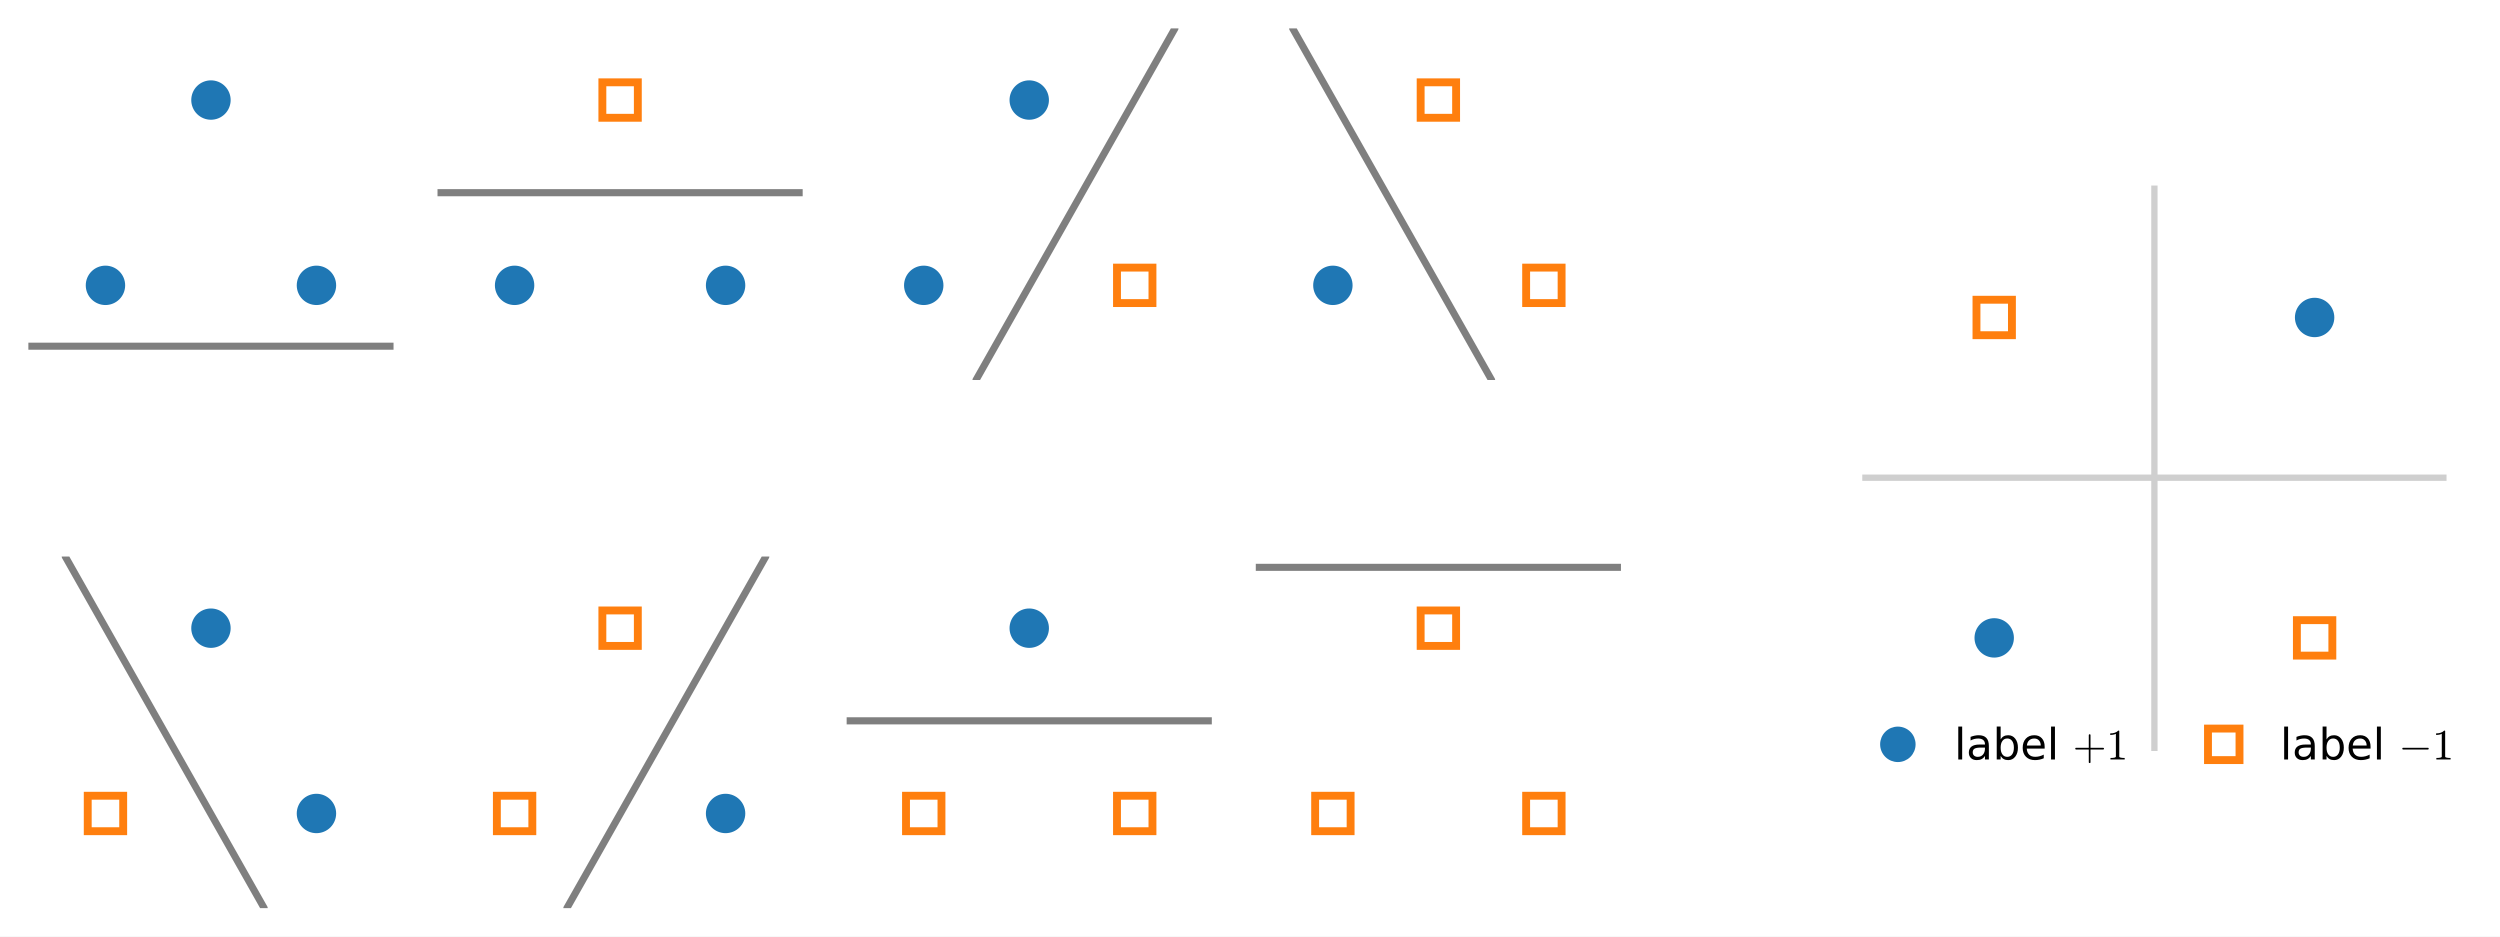
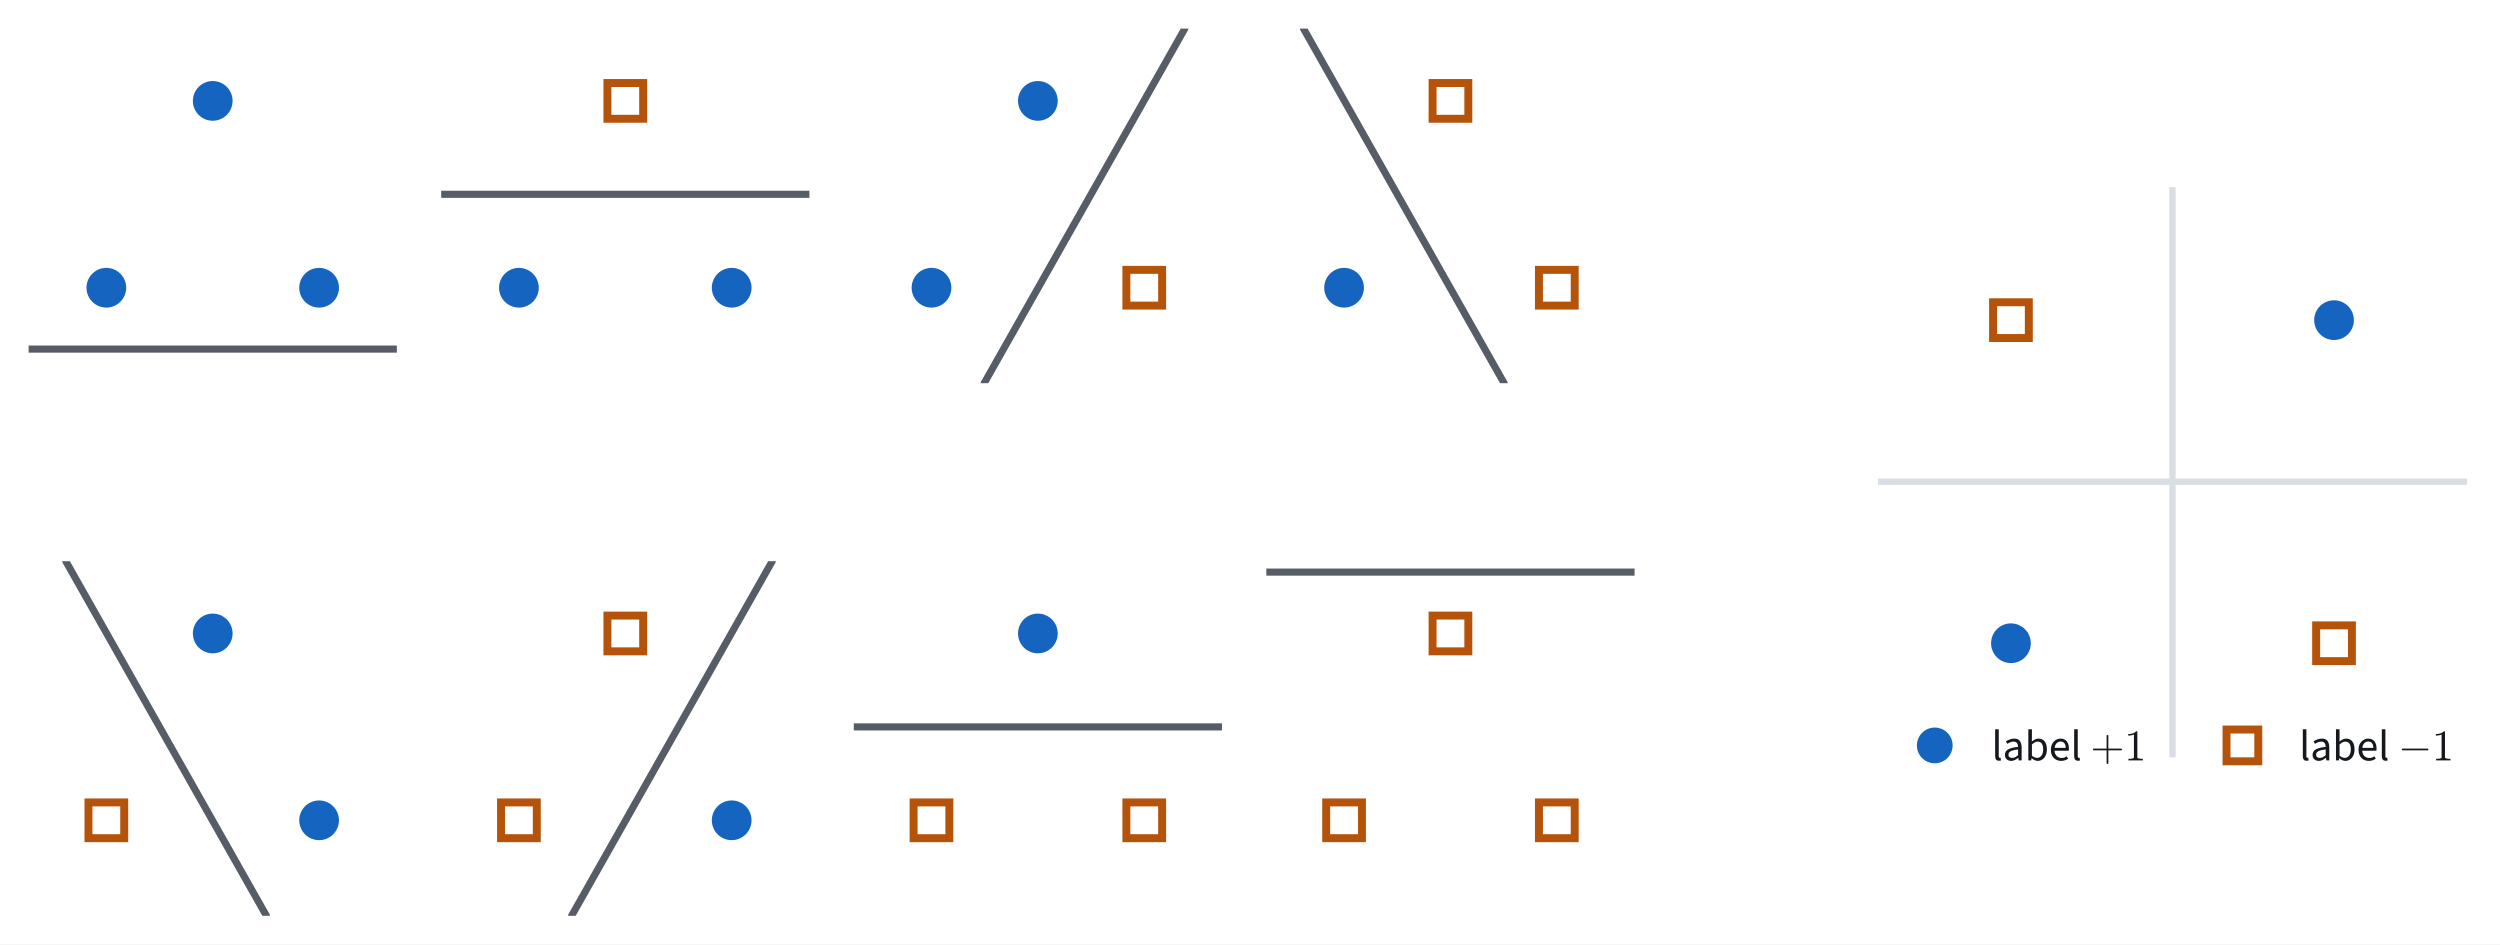
- <svg xmlns="http://www.w3.org/2000/svg" xmlns:xlink="http://www.w3.org/1999/xlink" width="634.567pt" height="237.713pt" viewBox="0 0 634.567 237.713" version="1.1">
+ <svg xmlns="http://www.w3.org/2000/svg" xmlns:xlink="http://www.w3.org/1999/xlink" width="629.287pt" height="237.713pt" viewBox="0 0 629.287 237.713" version="1.1">
  <defs>
    <style type="text/css">*{stroke-linejoin: round; stroke-linecap: butt}</style>
  </defs>
  <g id="figure_1">
    <g id="patch_1">
-       <path d="M 0 237.713  L 634.567 237.713  L 634.567 0  L 0 0  z " style="fill: #ffffff" />
+       <path d="M 0 237.713  L 629.287 237.713  L 629.287 0  L 0 0  z " style="fill: #ffffff" />
    </g>
    <g id="axes_1">
      <g id="line2d_1">
-         <path d="M 7.2 87.876  L 99.891 87.876  " clip-path="url(#pe21d91726f)" style="fill: none; stroke: #7f7f7f; stroke-width: 1.8; stroke-linecap: round" />
+         <path d="M 7.2 87.876  L 99.891 87.876  " clip-path="url(#pe21d91726f)" style="fill: none; stroke: #565d66; stroke-width: 1.8; stroke-linecap: round" />
      </g>
      <g id="line2d_2">
        <defs>
-           <path id="m4571dc140a" d="M 0 4.5  C 1.193 4.5 2.338 4.026 3.182 3.182  C 4.026 2.338 4.5 1.193 4.5 0  C 4.5 -1.193 4.026 -2.338 3.182 -3.182  C 2.338 -4.026 1.193 -4.5 0 -4.5  C -1.193 -4.5 -2.338 -4.026 -3.182 -3.182  C -4.026 -2.338 -4.5 -1.193 -4.5 0  C -4.5 1.193 -4.026 2.338 -3.182 3.182  C -2.338 4.026 -1.193 4.5 0 4.5  z " style="stroke: #1f77b4" />
+           <path id="mdbfa9deecd" d="M 0 4.5  C 1.193 4.5 2.338 4.026 3.182 3.182  C 4.026 2.338 4.5 1.193 4.5 0  C 4.5 -1.193 4.026 -2.338 3.182 -3.182  C 2.338 -4.026 1.193 -4.5 0 -4.5  C -1.193 -4.5 -2.338 -4.026 -3.182 -3.182  C -4.026 -2.338 -4.5 -1.193 -4.5 0  C -4.5 1.193 -4.026 2.338 -3.182 3.182  C -2.338 4.026 -1.193 4.5 0 4.5  z " style="stroke: #1565c0" />
        </defs>
        <g clip-path="url(#pe21d91726f)">
-           <use xlink:href="#m4571dc140a" x="26.768" y="72.427" style="fill: #1f77b4; stroke: #1f77b4" />
+           <use xlink:href="#mdbfa9deecd" x="26.768" y="72.427" style="fill: #1565c0; stroke: #1565c0" />
        </g>
      </g>
      <g id="line2d_3">
        <g clip-path="url(#pe21d91726f)">
-           <use xlink:href="#m4571dc140a" x="80.323" y="72.427" style="fill: #1f77b4; stroke: #1f77b4" />
+           <use xlink:href="#mdbfa9deecd" x="80.323" y="72.427" style="fill: #1565c0; stroke: #1565c0" />
        </g>
      </g>
      <g id="line2d_4">
        <g clip-path="url(#pe21d91726f)">
-           <use xlink:href="#m4571dc140a" x="53.546" y="25.395" style="fill: #1f77b4; stroke: #1f77b4" />
+           <use xlink:href="#mdbfa9deecd" x="53.546" y="25.395" style="fill: #1565c0; stroke: #1565c0" />
        </g>
      </g>
    </g>
    <g id="axes_2">
      <g id="line2d_5">
-         <path d="M 111.051 48.911  L 203.742 48.911  " clip-path="url(#pe179f1626b)" style="fill: none; stroke: #7f7f7f; stroke-width: 1.8; stroke-linecap: round" />
+         <path d="M 111.051 48.911  L 203.742 48.911  " clip-path="url(#pe179f1626b)" style="fill: none; stroke: #565d66; stroke-width: 1.8; stroke-linecap: round" />
      </g>
      <g id="line2d_6">
        <g clip-path="url(#pe179f1626b)">
-           <use xlink:href="#m4571dc140a" x="130.619" y="72.427" style="fill: #1f77b4; stroke: #1f77b4" />
+           <use xlink:href="#mdbfa9deecd" x="130.619" y="72.427" style="fill: #1565c0; stroke: #1565c0" />
        </g>
      </g>
      <g id="line2d_7">
        <g clip-path="url(#pe179f1626b)">
-           <use xlink:href="#m4571dc140a" x="184.174" y="72.427" style="fill: #1f77b4; stroke: #1f77b4" />
+           <use xlink:href="#mdbfa9deecd" x="184.174" y="72.427" style="fill: #1565c0; stroke: #1565c0" />
        </g>
      </g>
      <g id="line2d_8">
        <defs>
-           <path id="m6db43e6c05" d="M -4.5 4.5  L 4.5 4.5  L 4.5 -4.5  L -4.5 -4.5  z " style="stroke: #ff7f0e; stroke-width: 2; stroke-linejoin: miter" />
+           <path id="m71c13dfa9a" d="M -4.5 4.5  L 4.5 4.5  L 4.5 -4.5  L -4.5 -4.5  z " style="stroke: #b45309; stroke-width: 2; stroke-linejoin: miter" />
        </defs>
        <g clip-path="url(#pe179f1626b)">
-           <use xlink:href="#m6db43e6c05" x="157.397" y="25.395" style="fill: #ffffff; stroke: #ff7f0e; stroke-width: 2; stroke-linejoin: miter" />
+           <use xlink:href="#m71c13dfa9a" x="157.397" y="25.395" style="fill: #ffffff; stroke: #b45309; stroke-width: 2; stroke-linejoin: miter" />
        </g>
      </g>
    </g>
    <g id="axes_3">
      <g id="line2d_9">
-         <path d="M 247.735 96.458  L 298.235 7.2  " clip-path="url(#p7435355a81)" style="fill: none; stroke: #7f7f7f; stroke-width: 1.8; stroke-linecap: round" />
+         <path d="M 247.735 96.458  L 298.235 7.2  " clip-path="url(#p7435355a81)" style="fill: none; stroke: #565d66; stroke-width: 1.8; stroke-linecap: round" />
      </g>
      <g id="line2d_10">
        <g clip-path="url(#p7435355a81)">
-           <use xlink:href="#m4571dc140a" x="234.47" y="72.427" style="fill: #1f77b4; stroke: #1f77b4" />
+           <use xlink:href="#mdbfa9deecd" x="234.47" y="72.427" style="fill: #1565c0; stroke: #1565c0" />
        </g>
      </g>
      <g id="line2d_11">
        <g clip-path="url(#p7435355a81)">
-           <use xlink:href="#m6db43e6c05" x="288.025" y="72.427" style="fill: #ffffff; stroke: #ff7f0e; stroke-width: 2; stroke-linejoin: miter" />
+           <use xlink:href="#m71c13dfa9a" x="288.025" y="72.427" style="fill: #ffffff; stroke: #b45309; stroke-width: 2; stroke-linejoin: miter" />
        </g>
      </g>
      <g id="line2d_12">
        <g clip-path="url(#p7435355a81)">
-           <use xlink:href="#m4571dc140a" x="261.248" y="25.395" style="fill: #1f77b4; stroke: #1f77b4" />
+           <use xlink:href="#mdbfa9deecd" x="261.248" y="25.395" style="fill: #1565c0; stroke: #1565c0" />
        </g>
      </g>
    </g>
    <g id="axes_4">
      <g id="line2d_13">
-         <path d="M 378.611 96.458  L 328.111 7.2  " clip-path="url(#p0afab13fc4)" style="fill: none; stroke: #7f7f7f; stroke-width: 1.8; stroke-linecap: round" />
+         <path d="M 378.611 96.458  L 328.111 7.2  " clip-path="url(#p0afab13fc4)" style="fill: none; stroke: #565d66; stroke-width: 1.8; stroke-linecap: round" />
      </g>
      <g id="line2d_14">
        <g clip-path="url(#p0afab13fc4)">
-           <use xlink:href="#m4571dc140a" x="338.321" y="72.427" style="fill: #1f77b4; stroke: #1f77b4" />
+           <use xlink:href="#mdbfa9deecd" x="338.321" y="72.427" style="fill: #1565c0; stroke: #1565c0" />
        </g>
      </g>
      <g id="line2d_15">
        <g clip-path="url(#p0afab13fc4)">
-           <use xlink:href="#m6db43e6c05" x="391.876" y="72.427" style="fill: #ffffff; stroke: #ff7f0e; stroke-width: 2; stroke-linejoin: miter" />
+           <use xlink:href="#m71c13dfa9a" x="391.876" y="72.427" style="fill: #ffffff; stroke: #b45309; stroke-width: 2; stroke-linejoin: miter" />
        </g>
      </g>
      <g id="line2d_16">
        <g clip-path="url(#p0afab13fc4)">
-           <use xlink:href="#m6db43e6c05" x="365.099" y="25.395" style="fill: #ffffff; stroke: #ff7f0e; stroke-width: 2; stroke-linejoin: miter" />
+           <use xlink:href="#m71c13dfa9a" x="365.099" y="25.395" style="fill: #ffffff; stroke: #b45309; stroke-width: 2; stroke-linejoin: miter" />
        </g>
      </g>
    </g>
    <g id="axes_5">
      <g id="line2d_17">
-         <path d="M 67.058 230.513  L 16.558 141.255  " clip-path="url(#p4d1ac93ccf)" style="fill: none; stroke: #7f7f7f; stroke-width: 1.8; stroke-linecap: round" />
+         <path d="M 67.058 230.513  L 16.558 141.255  " clip-path="url(#p4d1ac93ccf)" style="fill: none; stroke: #565d66; stroke-width: 1.8; stroke-linecap: round" />
      </g>
      <g id="line2d_18">
        <g clip-path="url(#p4d1ac93ccf)">
-           <use xlink:href="#m6db43e6c05" x="26.768" y="206.482" style="fill: #ffffff; stroke: #ff7f0e; stroke-width: 2; stroke-linejoin: miter" />
+           <use xlink:href="#m71c13dfa9a" x="26.768" y="206.482" style="fill: #ffffff; stroke: #b45309; stroke-width: 2; stroke-linejoin: miter" />
        </g>
      </g>
      <g id="line2d_19">
        <g clip-path="url(#p4d1ac93ccf)">
-           <use xlink:href="#m4571dc140a" x="80.323" y="206.482" style="fill: #1f77b4; stroke: #1f77b4" />
+           <use xlink:href="#mdbfa9deecd" x="80.323" y="206.482" style="fill: #1565c0; stroke: #1565c0" />
        </g>
      </g>
      <g id="line2d_20">
        <g clip-path="url(#p4d1ac93ccf)">
-           <use xlink:href="#m4571dc140a" x="53.546" y="159.45" style="fill: #1f77b4; stroke: #1f77b4" />
+           <use xlink:href="#mdbfa9deecd" x="53.546" y="159.45" style="fill: #1565c0; stroke: #1565c0" />
        </g>
      </g>
    </g>
    <g id="axes_6">
      <g id="line2d_21">
-         <path d="M 143.884 230.513  L 194.384 141.255  " clip-path="url(#pe515c607db)" style="fill: none; stroke: #7f7f7f; stroke-width: 1.8; stroke-linecap: round" />
+         <path d="M 143.884 230.513  L 194.384 141.255  " clip-path="url(#pe515c607db)" style="fill: none; stroke: #565d66; stroke-width: 1.8; stroke-linecap: round" />
      </g>
      <g id="line2d_22">
        <g clip-path="url(#pe515c607db)">
-           <use xlink:href="#m6db43e6c05" x="130.619" y="206.482" style="fill: #ffffff; stroke: #ff7f0e; stroke-width: 2; stroke-linejoin: miter" />
+           <use xlink:href="#m71c13dfa9a" x="130.619" y="206.482" style="fill: #ffffff; stroke: #b45309; stroke-width: 2; stroke-linejoin: miter" />
        </g>
      </g>
      <g id="line2d_23">
        <g clip-path="url(#pe515c607db)">
-           <use xlink:href="#m4571dc140a" x="184.174" y="206.482" style="fill: #1f77b4; stroke: #1f77b4" />
+           <use xlink:href="#mdbfa9deecd" x="184.174" y="206.482" style="fill: #1565c0; stroke: #1565c0" />
        </g>
      </g>
      <g id="line2d_24">
        <g clip-path="url(#pe515c607db)">
-           <use xlink:href="#m6db43e6c05" x="157.397" y="159.45" style="fill: #ffffff; stroke: #ff7f0e; stroke-width: 2; stroke-linejoin: miter" />
+           <use xlink:href="#m71c13dfa9a" x="157.397" y="159.45" style="fill: #ffffff; stroke: #b45309; stroke-width: 2; stroke-linejoin: miter" />
        </g>
      </g>
    </g>
    <g id="axes_7">
      <g id="line2d_25">
-         <path d="M 214.902 182.966  L 307.593 182.966  " clip-path="url(#p139df9dbd6)" style="fill: none; stroke: #7f7f7f; stroke-width: 1.8; stroke-linecap: round" />
+         <path d="M 214.902 182.966  L 307.593 182.966  " clip-path="url(#p139df9dbd6)" style="fill: none; stroke: #565d66; stroke-width: 1.8; stroke-linecap: round" />
      </g>
      <g id="line2d_26">
        <g clip-path="url(#p139df9dbd6)">
-           <use xlink:href="#m6db43e6c05" x="234.47" y="206.482" style="fill: #ffffff; stroke: #ff7f0e; stroke-width: 2; stroke-linejoin: miter" />
+           <use xlink:href="#m71c13dfa9a" x="234.47" y="206.482" style="fill: #ffffff; stroke: #b45309; stroke-width: 2; stroke-linejoin: miter" />
        </g>
      </g>
      <g id="line2d_27">
        <g clip-path="url(#p139df9dbd6)">
-           <use xlink:href="#m6db43e6c05" x="288.025" y="206.482" style="fill: #ffffff; stroke: #ff7f0e; stroke-width: 2; stroke-linejoin: miter" />
+           <use xlink:href="#m71c13dfa9a" x="288.025" y="206.482" style="fill: #ffffff; stroke: #b45309; stroke-width: 2; stroke-linejoin: miter" />
        </g>
      </g>
      <g id="line2d_28">
        <g clip-path="url(#p139df9dbd6)">
-           <use xlink:href="#m4571dc140a" x="261.248" y="159.45" style="fill: #1f77b4; stroke: #1f77b4" />
+           <use xlink:href="#mdbfa9deecd" x="261.248" y="159.45" style="fill: #1565c0; stroke: #1565c0" />
        </g>
      </g>
    </g>
    <g id="axes_8">
      <g id="line2d_29">
-         <path d="M 318.753 144.001  L 411.444 144.001  " clip-path="url(#p64ba3f96df)" style="fill: none; stroke: #7f7f7f; stroke-width: 1.8; stroke-linecap: round" />
+         <path d="M 318.753 144.001  L 411.444 144.001  " clip-path="url(#p64ba3f96df)" style="fill: none; stroke: #565d66; stroke-width: 1.8; stroke-linecap: round" />
      </g>
      <g id="line2d_30">
        <g clip-path="url(#p64ba3f96df)">
-           <use xlink:href="#m6db43e6c05" x="338.321" y="206.482" style="fill: #ffffff; stroke: #ff7f0e; stroke-width: 2; stroke-linejoin: miter" />
+           <use xlink:href="#m71c13dfa9a" x="338.321" y="206.482" style="fill: #ffffff; stroke: #b45309; stroke-width: 2; stroke-linejoin: miter" />
        </g>
      </g>
      <g id="line2d_31">
        <g clip-path="url(#p64ba3f96df)">
-           <use xlink:href="#m6db43e6c05" x="391.876" y="206.482" style="fill: #ffffff; stroke: #ff7f0e; stroke-width: 2; stroke-linejoin: miter" />
+           <use xlink:href="#m71c13dfa9a" x="391.876" y="206.482" style="fill: #ffffff; stroke: #b45309; stroke-width: 2; stroke-linejoin: miter" />
        </g>
      </g>
      <g id="line2d_32">
        <g clip-path="url(#p64ba3f96df)">
-           <use xlink:href="#m6db43e6c05" x="365.099" y="159.45" style="fill: #ffffff; stroke: #ff7f0e; stroke-width: 2; stroke-linejoin: miter" />
+           <use xlink:href="#m71c13dfa9a" x="365.099" y="159.45" style="fill: #ffffff; stroke: #b45309; stroke-width: 2; stroke-linejoin: miter" />
        </g>
      </g>
    </g>
    <g id="axes_9">
      <g id="line2d_33" />
      <g id="line2d_34" />
      <g id="line2d_35">
-         <path d="M 472.694 121.249  L 621 121.249  " clip-path="url(#pe1509db88e)" style="fill: none; stroke: #cfcfcf; stroke-width: 1.6; stroke-linecap: round" />
+         <path d="M 472.694 121.249  L 621 121.249  " clip-path="url(#pe1509db88e)" style="fill: none; stroke: #d9dee4; stroke-width: 1.6; stroke-linecap: round" />
      </g>
      <g id="line2d_36">
-         <path d="M 546.847 190.617  L 546.847 47.096  " clip-path="url(#pe1509db88e)" style="fill: none; stroke: #cfcfcf; stroke-width: 1.6; stroke-linecap: round" />
+         <path d="M 546.847 190.617  L 546.847 47.096  " clip-path="url(#pe1509db88e)" style="fill: none; stroke: #d9dee4; stroke-width: 1.6; stroke-linecap: round" />
      </g>
      <g id="line2d_37">
        <g clip-path="url(#pe1509db88e)">
-           <use xlink:href="#m4571dc140a" x="506.183" y="161.913" style="fill: #1f77b4; stroke: #1f77b4" />
+           <use xlink:href="#mdbfa9deecd" x="506.183" y="161.913" style="fill: #1565c0; stroke: #1565c0" />
        </g>
      </g>
      <g id="line2d_38">
        <g clip-path="url(#pe1509db88e)">
-           <use xlink:href="#m4571dc140a" x="587.512" y="80.584" style="fill: #1f77b4; stroke: #1f77b4" />
+           <use xlink:href="#mdbfa9deecd" x="587.512" y="80.584" style="fill: #1565c0; stroke: #1565c0" />
        </g>
      </g>
      <g id="line2d_39">
        <g clip-path="url(#pe1509db88e)">
-           <use xlink:href="#m6db43e6c05" x="506.183" y="80.584" style="fill: #ffffff; stroke: #ff7f0e; stroke-width: 2; stroke-linejoin: miter" />
+           <use xlink:href="#m71c13dfa9a" x="506.183" y="80.584" style="fill: #ffffff; stroke: #b45309; stroke-width: 2; stroke-linejoin: miter" />
        </g>
      </g>
      <g id="line2d_40">
        <g clip-path="url(#pe1509db88e)">
-           <use xlink:href="#m6db43e6c05" x="587.512" y="161.913" style="fill: #ffffff; stroke: #ff7f0e; stroke-width: 2; stroke-linejoin: miter" />
+           <use xlink:href="#m71c13dfa9a" x="587.512" y="161.913" style="fill: #ffffff; stroke: #b45309; stroke-width: 2; stroke-linejoin: miter" />
        </g>
      </g>
      <g id="legend_1">
        <g id="line2d_41">
          <defs>
-             <path id="mdae62ac81e" d="M 0 4  C 1.061 4 2.078 3.579 2.828 2.828  C 3.579 2.078 4 1.061 4 0  C 4 -1.061 3.579 -2.078 2.828 -2.828  C 2.078 -3.579 1.061 -4 0 -4  C -1.061 -4 -2.078 -3.579 -2.828 -2.828  C -3.579 -2.078 -4 -1.061 -4 0  C -4 1.061 -3.579 2.078 -2.828 2.828  C -2.078 3.579 -1.061 4 0 4  z " style="stroke: #1f77b4" />
+             <path id="mbe4cc9c956" d="M 0 4  C 1.061 4 2.078 3.579 2.828 2.828  C 3.579 2.078 4 1.061 4 0  C 4 -1.061 3.579 -2.078 2.828 -2.828  C 2.078 -3.579 1.061 -4 0 -4  C -1.061 -4 -2.078 -3.579 -2.828 -2.828  C -3.579 -2.078 -4 -1.061 -4 0  C -4 1.061 -3.579 2.078 -2.828 2.828  C -2.078 3.579 -1.061 4 0 4  z " style="stroke: #1565c0" />
          </defs>
          <g>
-             <use xlink:href="#mdae62ac81e" x="481.727" y="188.932" style="fill: #1f77b4; stroke: #1f77b4" />
+             <use xlink:href="#mbe4cc9c956" x="487.007" y="187.633" style="fill: #1565c0; stroke: #1565c0" />
          </g>
        </g>
        <g id="text_1">
-           <g transform="translate(496.0272 192.7818) scale(0.11 -0.11)">
+           <g style="fill: #15181c" transform="translate(501.3072 191.4834) scale(0.11 -0.11)">
            <defs>
-               <path id="DejaVuSans-6c" d="M 603 4863  L 1178 4863  L 1178 0  L 603 0  L 603 4863  z " transform="scale(0.015625)" />
-               <path id="DejaVuSans-61" d="M 2194 1759  Q 1497 1759 1228 1600  Q 959 1441 959 1056  Q 959 750 1161 570  Q 1363 391 1709 391  Q 2188 391 2477 730  Q 2766 1069 2766 1631  L 2766 1759  L 2194 1759  z M 3341 1997  L 3341 0  L 2766 0  L 2766 531  Q 2569 213 2275 61  Q 1981 -91 1556 -91  Q 1019 -91 701 211  Q 384 513 384 1019  Q 384 1609 779 1909  Q 1175 2209 1959 2209  L 2766 2209  L 2766 2266  Q 2766 2663 2505 2880  Q 2244 3097 1772 3097  Q 1472 3097 1187 3025  Q 903 2953 641 2809  L 641 3341  Q 956 3463 1253 3523  Q 1550 3584 1831 3584  Q 2591 3584 2966 3190  Q 3341 2797 3341 1997  z " transform="scale(0.015625)" />
-               <path id="DejaVuSans-62" d="M 3116 1747  Q 3116 2381 2855 2742  Q 2594 3103 2138 3103  Q 1681 3103 1420 2742  Q 1159 2381 1159 1747  Q 1159 1113 1420 752  Q 1681 391 2138 391  Q 2594 391 2855 752  Q 3116 1113 3116 1747  z M 1159 2969  Q 1341 3281 1617 3432  Q 1894 3584 2278 3584  Q 2916 3584 3314 3078  Q 3713 2572 3713 1747  Q 3713 922 3314 415  Q 2916 -91 2278 -91  Q 1894 -91 1617 61  Q 1341 213 1159 525  L 1159 0  L 581 0  L 581 4863  L 1159 4863  L 1159 2969  z " transform="scale(0.015625)" />
-               <path id="DejaVuSans-65" d="M 3597 1894  L 3597 1613  L 953 1613  Q 991 1019 1311 708  Q 1631 397 2203 397  Q 2534 397 2845 478  Q 3156 559 3463 722  L 3463 178  Q 3153 47 2828 -22  Q 2503 -91 2169 -91  Q 1331 -91 842 396  Q 353 884 353 1716  Q 353 2575 817 3079  Q 1281 3584 2069 3584  Q 2775 3584 3186 3129  Q 3597 2675 3597 1894  z M 3022 2063  Q 3016 2534 2758 2815  Q 2500 3097 2075 3097  Q 1594 3097 1305 2825  Q 1016 2553 972 2059  L 3022 2063  z " transform="scale(0.015625)" />
-               <path id="DejaVuSans-20" transform="scale(0.015625)" />
-               <path id="Cmr10-2b" d="M 481 1472  Q 428 1472 393 1512  Q 359 1553 359 1600  Q 359 1647 393 1687  Q 428 1728 481 1728  L 2363 1728  L 2363 3616  Q 2363 3666 2400 3698  Q 2438 3731 2491 3731  Q 2538 3731 2578 3698  Q 2619 3666 2619 3616  L 2619 1728  L 4500 1728  Q 4547 1728 4581 1687  Q 4616 1647 4616 1600  Q 4616 1553 4581 1512  Q 4547 1472 4500 1472  L 2619 1472  L 2619 -416  Q 2619 -466 2578 -498  Q 2538 -531 2491 -531  Q 2438 -531 2400 -498  Q 2363 -466 2363 -416  L 2363 1472  L 481 1472  z " transform="scale(0.015625)" />
-               <path id="Cmr10-31" d="M 594 0  L 594 225  Q 1394 225 1394 428  L 1394 3788  Q 1063 3628 556 3628  L 556 3853  Q 1341 3853 1741 4263  L 1831 4263  Q 1853 4263 1873 4245  Q 1894 4228 1894 4206  L 1894 428  Q 1894 225 2694 225  L 2694 0  L 594 0  z " transform="scale(0.015625)" />
+               <path id="SourceSans3-Regular-27" d="M 1082 -58  Q 787 -58 656 124  Q 525 307 525 640  L 525 4557  L 1050 4557  L 1050 602  Q 1050 480 1094 429  Q 1139 378 1203 378  Q 1229 378 1251 381  Q 1274 384 1312 390  L 1382 -6  Q 1267 -58 1082 -58  z " transform="scale(0.015625)" />
+               <path id="SourceSans3-Regular-1c" d="M 1242 -77  Q 851 -77 588 153  Q 326 384 326 806  Q 326 1331 787 1600  Q 1248 1869 2246 1978  Q 2246 2176 2188 2349  Q 2131 2522 1993 2634  Q 1856 2746 1600 2746  Q 1331 2746 1094 2643  Q 858 2541 672 2426  L 467 2784  Q 685 2931 1001 3059  Q 1318 3187 1690 3187  Q 2259 3187 2515 2838  Q 2771 2490 2771 1907  L 2771 0  L 2336 0  L 2291 371  L 2272 371  Q 2042 186 1789 54  Q 1536 -77 1242 -77  z M 1389 358  Q 1613 358 1817 460  Q 2022 563 2246 762  L 2246 1600  Q 1722 1542 1414 1440  Q 1107 1338 976 1190  Q 845 1043 845 838  Q 845 582 1005 470  Q 1165 358 1389 358  z " transform="scale(0.015625)" />
+               <path id="SourceSans3-Regular-1d" d="M 1901 -77  Q 1683 -77 1449 28  Q 1216 134 1011 320  L 992 320  L 947 0  L 525 0  L 525 4557  L 1050 4557  L 1050 3315  L 1037 2752  Q 1248 2938 1501 3062  Q 1754 3187 2010 3187  Q 2618 3187 2931 2758  Q 3245 2330 3245 1606  Q 3245 1075 3056 697  Q 2867 320 2563 121  Q 2259 -77 1901 -77  z M 1811 365  Q 2195 365 2448 694  Q 2701 1024 2701 1600  Q 2701 2112 2512 2429  Q 2323 2746 1882 2746  Q 1683 2746 1478 2637  Q 1274 2528 1050 2323  L 1050 691  Q 1254 512 1456 438  Q 1658 365 1811 365  z " transform="scale(0.015625)" />
+               <path id="SourceSans3-Regular-20" d="M 1702 2758  Q 1510 2758 1328 2665  Q 1146 2573 1014 2368  Q 883 2163 838 1830  L 2458 1830  Q 2458 2285 2259 2521  Q 2061 2758 1702 2758  z M 1786 -77  Q 1370 -77 1027 115  Q 685 307 486 675  Q 288 1043 288 1555  Q 288 2061 489 2425  Q 691 2790 1014 2988  Q 1338 3187 1696 3187  Q 2298 3187 2614 2790  Q 2931 2394 2931 1728  Q 2931 1645 2924 1568  Q 2918 1491 2906 1414  L 826 1414  Q 864 890 1161 621  Q 1459 352 1850 352  Q 2074 352 2269 416  Q 2464 480 2624 589  L 2816 243  Q 2611 102 2358 12  Q 2106 -77 1786 -77  z " transform="scale(0.015625)" />
+               <path id="SourceSans3-Regular-1" transform="scale(0.015625)" />
+               <path id="Cmr10-4c" d="M 481 1472  Q 428 1472 393 1512  Q 359 1553 359 1600  Q 359 1647 393 1687  Q 428 1728 481 1728  L 2363 1728  L 2363 3616  Q 2363 3666 2400 3698  Q 2438 3731 2491 3731  Q 2538 3731 2578 3698  Q 2619 3666 2619 3616  L 2619 1728  L 4500 1728  Q 4547 1728 4581 1687  Q 4616 1647 4616 1600  Q 4616 1553 4581 1512  Q 4547 1472 4500 1472  L 2619 1472  L 2619 -416  Q 2619 -466 2578 -498  Q 2538 -531 2491 -531  Q 2438 -531 2400 -498  Q 2363 -466 2363 -416  L 2363 1472  L 481 1472  z " transform="scale(0.015625)" />
+               <path id="Cmr10-64" d="M 594 0  L 594 225  Q 1394 225 1394 428  L 1394 3788  Q 1063 3628 556 3628  L 556 3853  Q 1341 3853 1741 4263  L 1831 4263  Q 1853 4263 1873 4245  Q 1894 4228 1894 4206  L 1894 428  Q 1894 225 2694 225  L 2694 0  L 594 0  z " transform="scale(0.015625)" />
            </defs>
-             <use xlink:href="#DejaVuSans-6c" transform="translate(0 0.015625)" />
-             <use xlink:href="#DejaVuSans-61" transform="translate(27.7832 0.015625)" />
-             <use xlink:href="#DejaVuSans-62" transform="translate(89.0625 0.015625)" />
-             <use xlink:href="#DejaVuSans-65" transform="translate(152.5391 0.015625)" />
-             <use xlink:href="#DejaVuSans-6c" transform="translate(214.0625 0.015625)" />
-             <use xlink:href="#DejaVuSans-20" transform="translate(241.8457 0.015625)" />
-             <use xlink:href="#Cmr10-2b" transform="translate(273.6328 0.015625)" />
-             <use xlink:href="#Cmr10-31" transform="translate(351.3184 0.015625)" />
+             <use xlink:href="#SourceSans3-Regular-27" transform="translate(0 0.796875)" />
+             <use xlink:href="#SourceSans3-Regular-1c" transform="translate(25.49997 0.796875)" />
+             <use xlink:href="#SourceSans3-Regular-1d" transform="translate(75.89992 0.796875)" />
+             <use xlink:href="#SourceSans3-Regular-20" transform="translate(131.1999 0.796875)" />
+             <use xlink:href="#SourceSans3-Regular-27" transform="translate(180.7998 0.796875)" />
+             <use xlink:href="#SourceSans3-Regular-1" transform="translate(206.2998 0.796875)" />
+             <use xlink:href="#Cmr10-4c" transform="translate(226.2998 0.796875)" />
+             <use xlink:href="#Cmr10-64" transform="translate(303.9853 0.796875)" />
          </g>
        </g>
        <g id="line2d_42">
          <defs>
-             <path id="m6910a80edd" d="M -4 4  L 4 4  L 4 -4  L -4 -4  z " style="stroke: #ff7f0e; stroke-width: 2; stroke-linejoin: miter" />
+             <path id="madbd050bca" d="M -4 4  L 4 4  L 4 -4  L -4 -4  z " style="stroke: #b45309; stroke-width: 2; stroke-linejoin: miter" />
          </defs>
          <g>
-             <use xlink:href="#m6910a80edd" x="564.447" y="188.932" style="fill: #ffffff; stroke: #ff7f0e; stroke-width: 2; stroke-linejoin: miter" />
+             <use xlink:href="#madbd050bca" x="564.447" y="187.633" style="fill: #ffffff; stroke: #b45309; stroke-width: 2; stroke-linejoin: miter" />
          </g>
        </g>
        <g id="text_2">
-           <g transform="translate(578.7472 192.7818) scale(0.11 -0.11)">
+           <g style="fill: #15181c" transform="translate(578.7472 191.4834) scale(0.11 -0.11)">
            <defs>
-               <path id="Cmsy10-a1" d="M 653 1472  Q 600 1472 565 1512  Q 531 1553 531 1600  Q 531 1647 565 1687  Q 600 1728 653 1728  L 4325 1728  Q 4375 1728 4408 1687  Q 4441 1647 4441 1600  Q 4441 1553 4408 1512  Q 4375 1472 4325 1472  L 653 1472  z " transform="scale(0.015625)" />
+               <path id="Cmsy10-11" d="M 653 1472  Q 600 1472 565 1512  Q 531 1553 531 1600  Q 531 1647 565 1687  Q 600 1728 653 1728  L 4325 1728  Q 4375 1728 4408 1687  Q 4441 1647 4441 1600  Q 4441 1553 4408 1512  Q 4375 1472 4325 1472  L 653 1472  z " transform="scale(0.015625)" />
            </defs>
-             <use xlink:href="#DejaVuSans-6c" transform="translate(0 0.015625)" />
-             <use xlink:href="#DejaVuSans-61" transform="translate(27.7832 0.015625)" />
-             <use xlink:href="#DejaVuSans-62" transform="translate(89.0625 0.015625)" />
-             <use xlink:href="#DejaVuSans-65" transform="translate(152.5391 0.015625)" />
-             <use xlink:href="#DejaVuSans-6c" transform="translate(214.0625 0.015625)" />
-             <use xlink:href="#DejaVuSans-20" transform="translate(241.8457 0.015625)" />
-             <use xlink:href="#Cmsy10-a1" transform="translate(273.6328 0.015625)" />
-             <use xlink:href="#Cmr10-31" transform="translate(351.3184 0.015625)" />
+             <use xlink:href="#SourceSans3-Regular-27" transform="translate(0 0.796875)" />
+             <use xlink:href="#SourceSans3-Regular-1c" transform="translate(25.49997 0.796875)" />
+             <use xlink:href="#SourceSans3-Regular-1d" transform="translate(75.89992 0.796875)" />
+             <use xlink:href="#SourceSans3-Regular-20" transform="translate(131.1999 0.796875)" />
+             <use xlink:href="#SourceSans3-Regular-27" transform="translate(180.7998 0.796875)" />
+             <use xlink:href="#SourceSans3-Regular-1" transform="translate(206.2998 0.796875)" />
+             <use xlink:href="#Cmsy10-11" transform="translate(226.2998 0.796875)" />
+             <use xlink:href="#Cmr10-64" transform="translate(303.9853 0.796875)" />
          </g>
        </g>
      </g>
    </g>
  </g>
  <defs>
    <clipPath id="pe21d91726f">
      <rect x="7.2" y="7.2" width="92.691" height="89.258" />
    </clipPath>
    <clipPath id="pe179f1626b">
      <rect x="111.051" y="7.2" width="92.691" height="89.258" />
    </clipPath>
    <clipPath id="p7435355a81">
      <rect x="214.902" y="7.2" width="92.691" height="89.258" />
    </clipPath>
    <clipPath id="p0afab13fc4">
      <rect x="318.753" y="7.2" width="92.691" height="89.258" />
    </clipPath>
    <clipPath id="p4d1ac93ccf">
      <rect x="7.2" y="141.255" width="92.691" height="89.258" />
    </clipPath>
    <clipPath id="pe515c607db">
      <rect x="111.051" y="141.255" width="92.691" height="89.258" />
    </clipPath>
    <clipPath id="p139df9dbd6">
      <rect x="214.902" y="141.255" width="92.691" height="89.258" />
    </clipPath>
    <clipPath id="p64ba3f96df">
      <rect x="318.753" y="141.255" width="92.691" height="89.258" />
    </clipPath>
    <clipPath id="pe1509db88e">
      <rect x="472.694" y="47.096" width="148.306" height="143.522" />
    </clipPath>
  </defs>
</svg>
